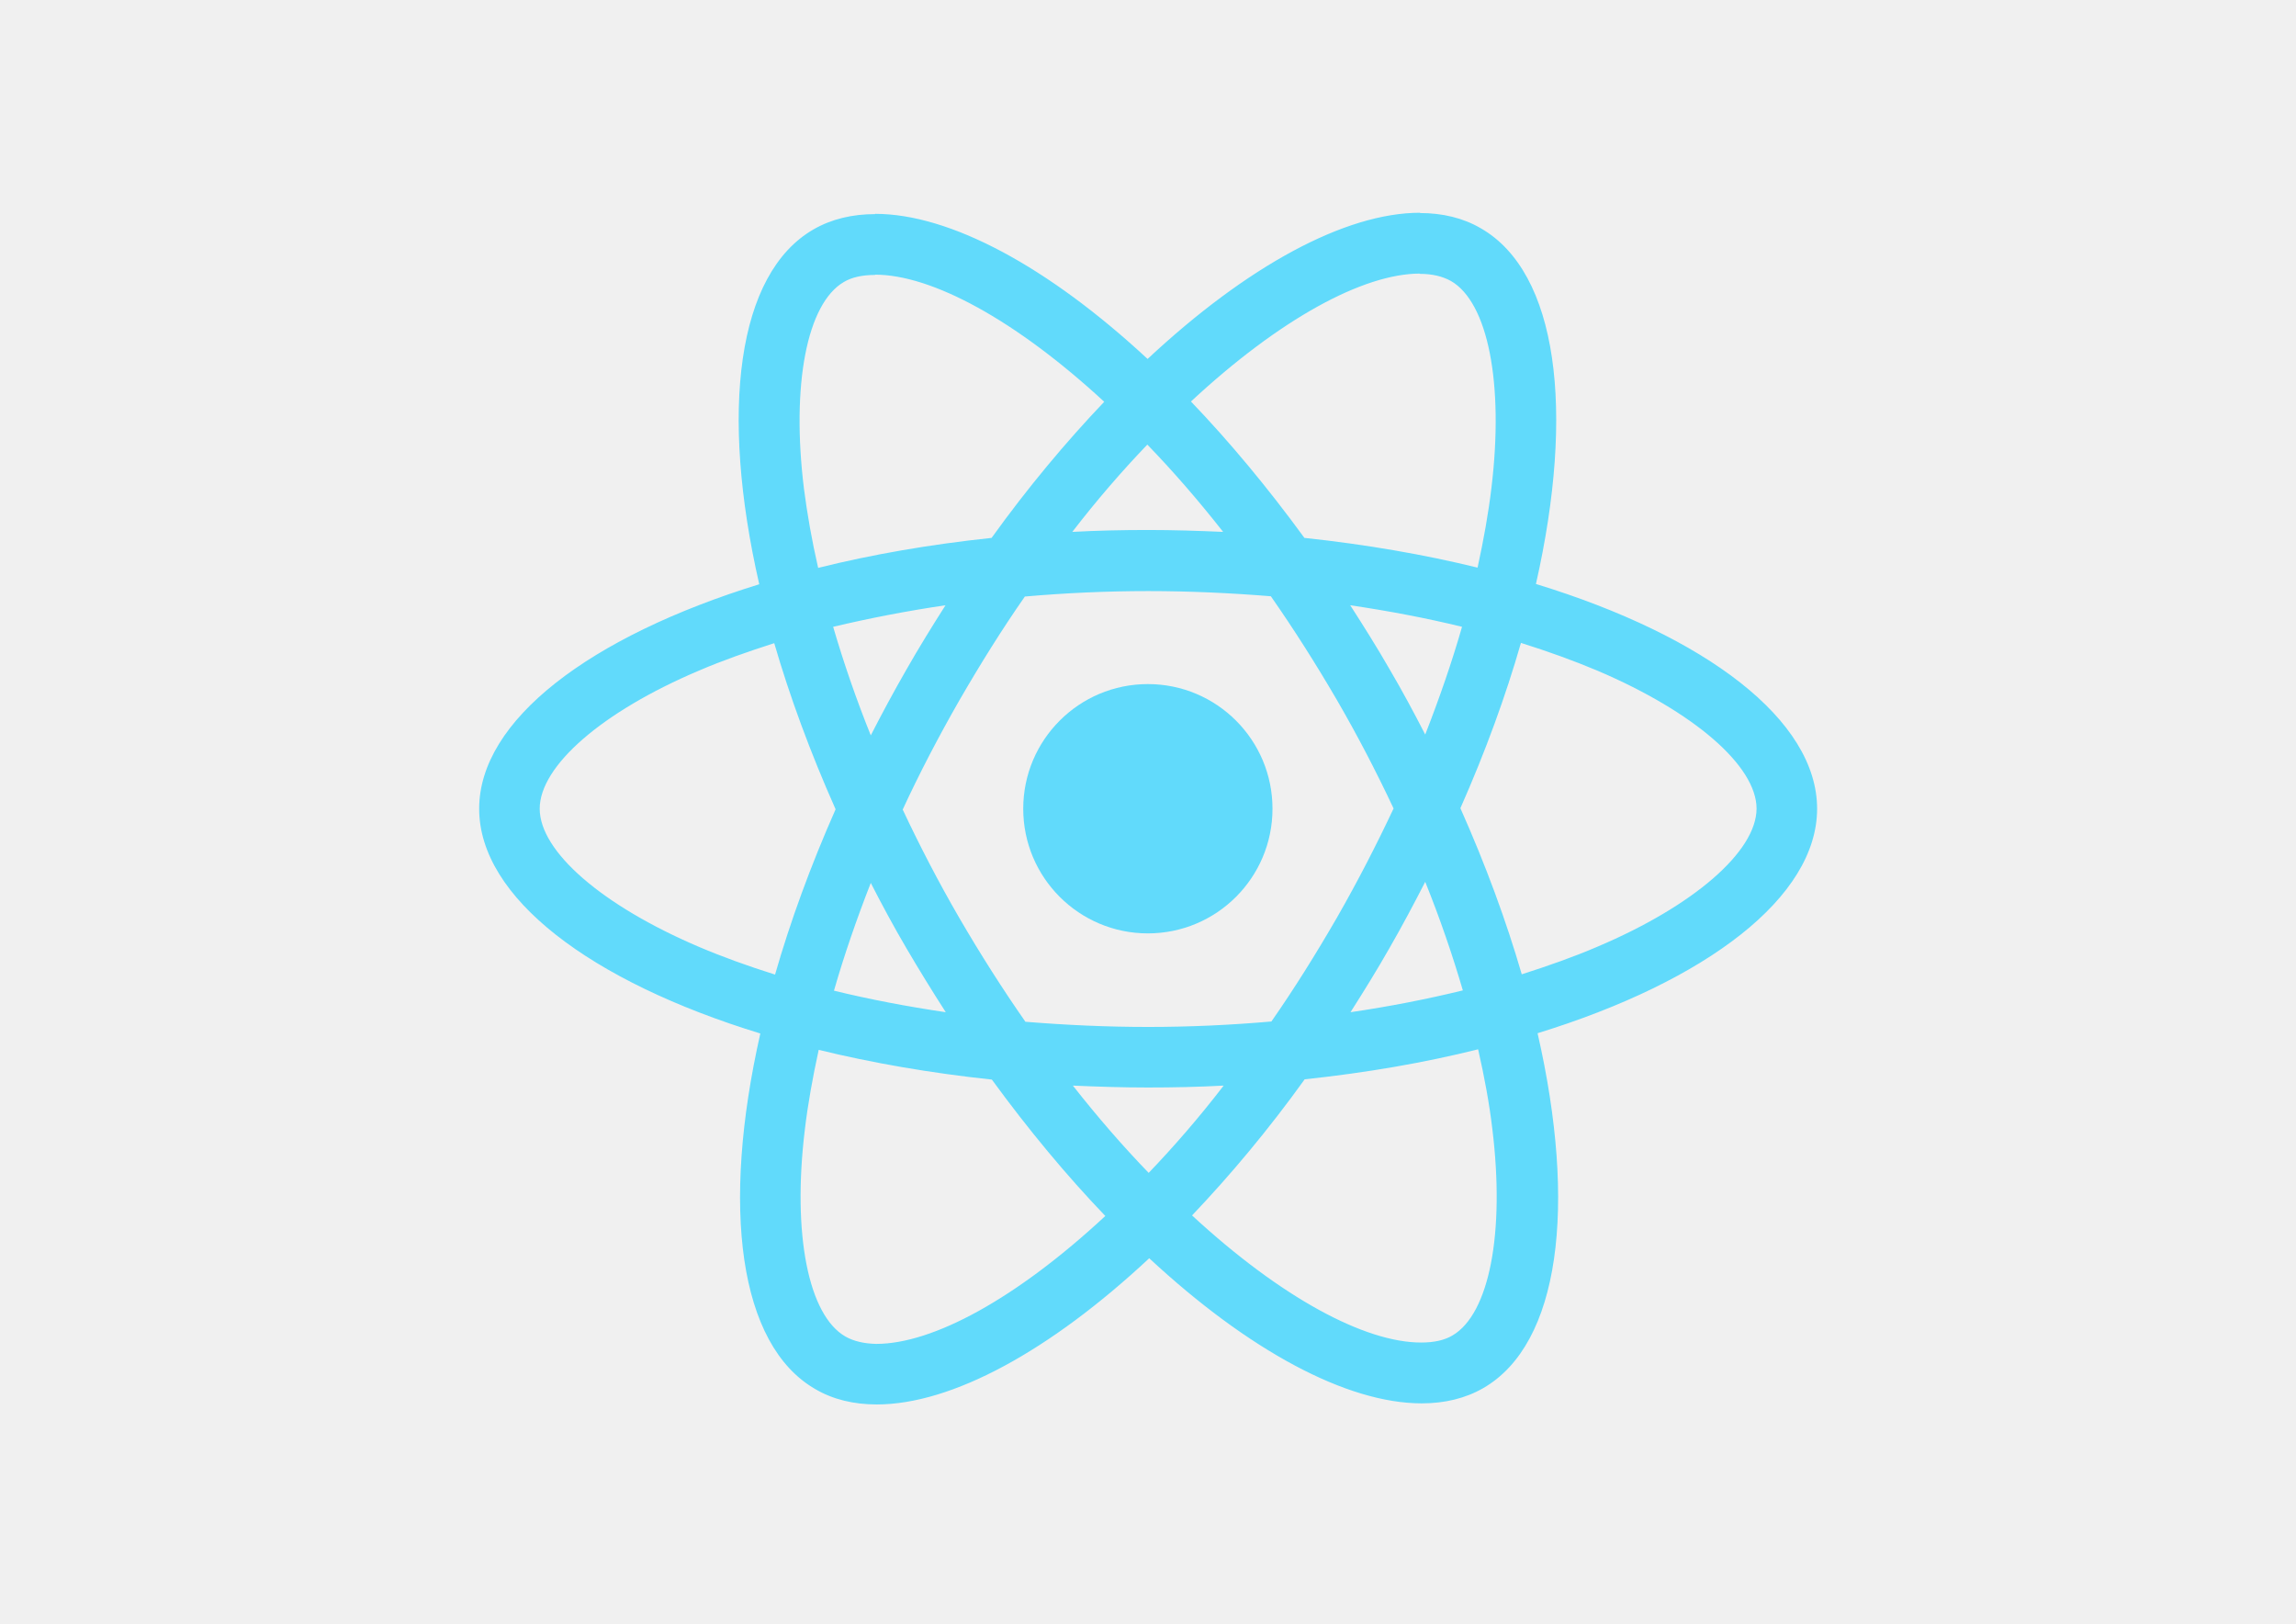
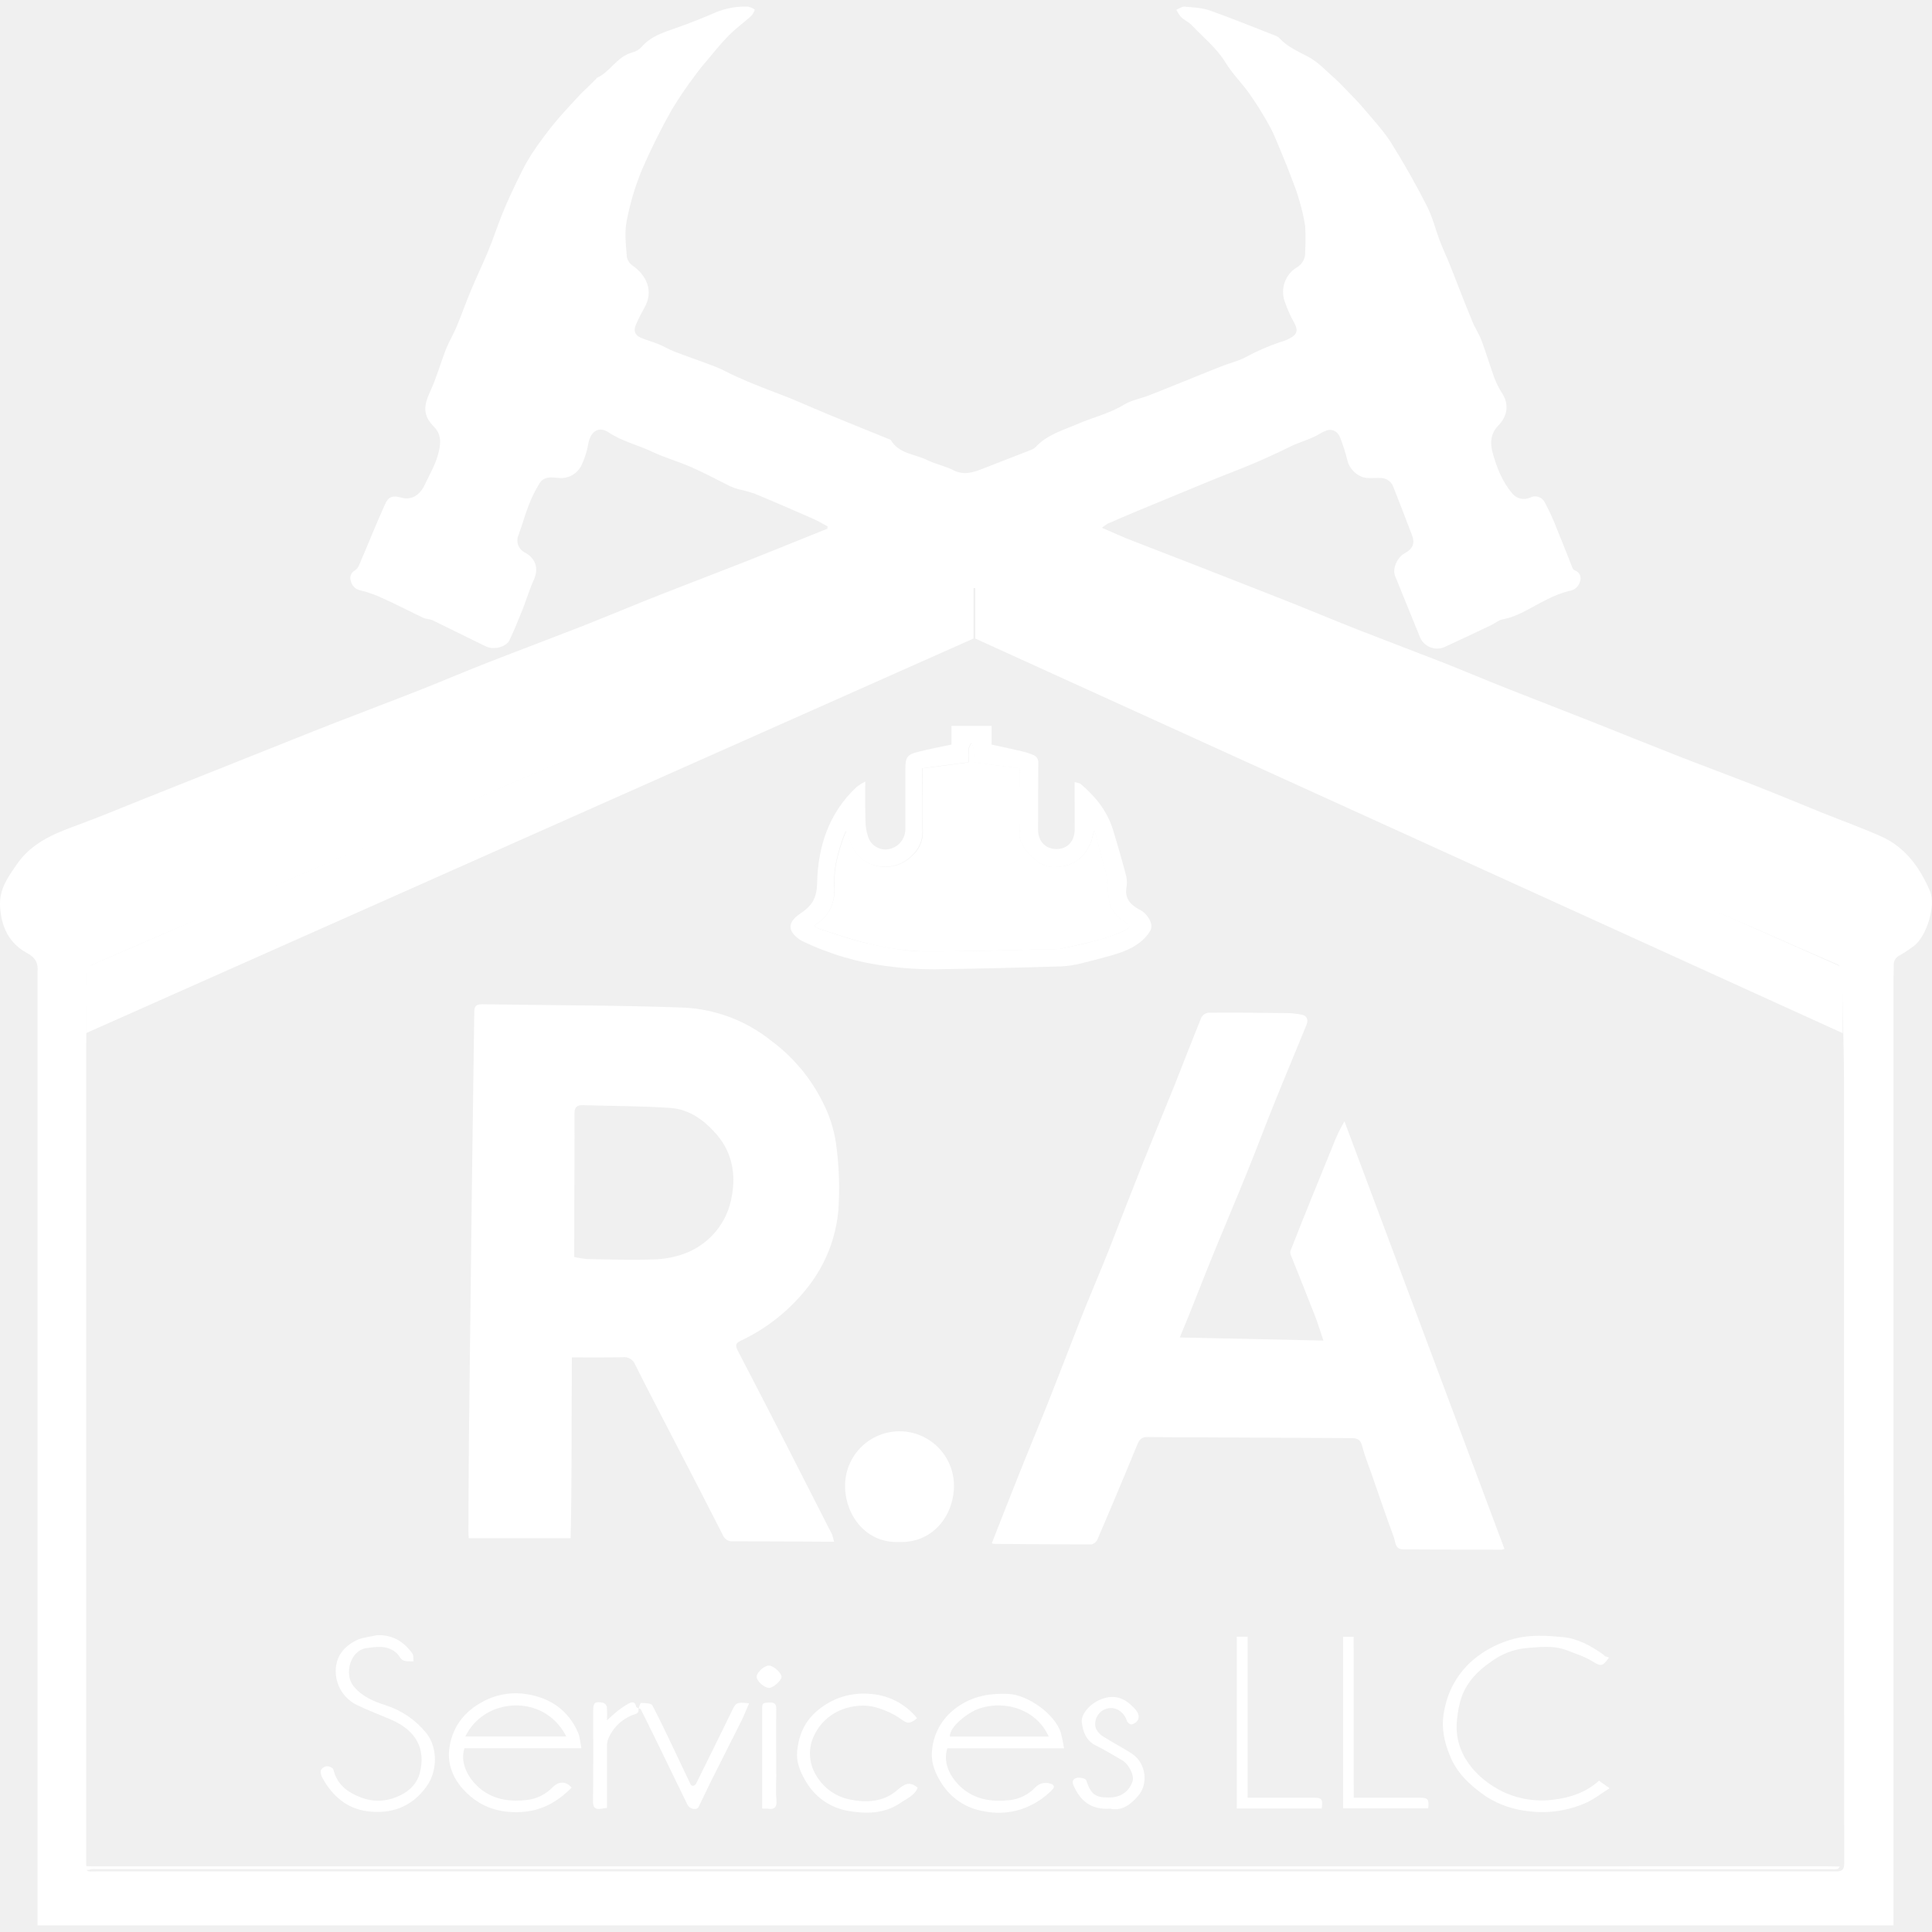
- <svg xmlns="http://www.w3.org/2000/svg" viewBox="0 0 841.9 595.3">
-   <g fill="#61DAFB">
-     <path d="M666.3 296.5c0-32.5-40.7-63.3-103.1-82.4 14.4-63.6 8-114.2-20.2-130.4-6.5-3.8-14.1-5.6-22.4-5.6v22.3c4.6 0 8.3.9 11.4 2.6 13.6 7.8 19.5 37.5 14.9 75.7-1.1 9.4-2.9 19.3-5.1 29.4-19.6-4.8-41-8.5-63.5-10.9-13.5-18.5-27.5-35.3-41.6-50 32.6-30.3 63.2-46.9 84-46.9V78c-27.5 0-63.5 19.6-99.9 53.6-36.4-33.8-72.4-53.2-99.9-53.2v22.3c20.7 0 51.4 16.5 84 46.6-14 14.7-28 31.4-41.3 49.9-22.6 2.4-44 6.1-63.6 11-2.3-10-4-19.7-5.2-29-4.7-38.2 1.1-67.9 14.6-75.8 3-1.8 6.9-2.6 11.5-2.6V78.5c-8.4 0-16 1.8-22.6 5.6-28.1 16.2-34.4 66.7-19.9 130.1-62.2 19.2-102.7 49.9-102.7 82.3 0 32.5 40.7 63.3 103.1 82.4-14.4 63.6-8 114.2 20.2 130.4 6.5 3.8 14.1 5.6 22.5 5.6 27.5 0 63.5-19.6 99.9-53.6 36.4 33.8 72.4 53.2 99.9 53.2 8.4 0 16-1.8 22.6-5.6 28.1-16.2 34.4-66.7 19.9-130.1 62-19.1 102.5-49.9 102.5-82.3zm-130.2-66.7c-3.7 12.9-8.3 26.2-13.5 39.5-4.1-8-8.4-16-13.1-24-4.6-8-9.5-15.8-14.4-23.4 14.2 2.1 27.9 4.7 41 7.9zm-45.8 106.5c-7.8 13.5-15.8 26.3-24.1 38.2-14.9 1.3-30 2-45.2 2-15.1 0-30.2-.7-45-1.9-8.3-11.9-16.4-24.6-24.2-38-7.6-13.1-14.5-26.4-20.8-39.8 6.2-13.4 13.2-26.8 20.7-39.9 7.8-13.5 15.8-26.3 24.1-38.2 14.9-1.3 30-2 45.2-2 15.1 0 30.2.7 45 1.9 8.3 11.9 16.4 24.6 24.2 38 7.6 13.1 14.5 26.4 20.8 39.8-6.3 13.4-13.2 26.8-20.7 39.9zm32.3-13c5.4 13.4 10 26.8 13.8 39.8-13.1 3.2-26.9 5.9-41.2 8 4.9-7.7 9.8-15.6 14.4-23.7 4.6-8 8.9-16.1 13-24.1zM421.2 430c-9.3-9.6-18.6-20.3-27.8-32 9 .4 18.2.7 27.5.7 9.4 0 18.7-.2 27.8-.7-9 11.7-18.3 22.4-27.5 32zm-74.4-58.9c-14.2-2.1-27.9-4.7-41-7.9 3.7-12.9 8.3-26.2 13.5-39.5 4.1 8 8.4 16 13.1 24 4.7 8 9.5 15.8 14.4 23.4zM420.7 163c9.3 9.6 18.6 20.3 27.8 32-9-.4-18.2-.7-27.5-.7-9.4 0-18.7.2-27.8.7 9-11.7 18.3-22.4 27.5-32zm-74 58.9c-4.9 7.7-9.8 15.6-14.4 23.7-4.6 8-8.9 16-13 24-5.4-13.4-10-26.8-13.8-39.8 13.1-3.1 26.9-5.8 41.2-7.9zm-90.5 125.2c-35.4-15.1-58.3-34.9-58.3-50.6 0-15.7 22.9-35.6 58.3-50.6 8.6-3.7 18-7 27.7-10.1 5.7 19.6 13.2 40 22.5 60.9-9.2 20.8-16.6 41.1-22.2 60.6-9.9-3.1-19.3-6.5-28-10.2zM310 490c-13.6-7.8-19.5-37.5-14.9-75.7 1.1-9.4 2.9-19.3 5.1-29.4 19.6 4.8 41 8.5 63.5 10.9 13.5 18.5 27.5 35.3 41.6 50-32.6 30.3-63.2 46.9-84 46.9-4.5-.1-8.3-1-11.3-2.7zm237.2-76.2c4.7 38.2-1.1 67.9-14.6 75.8-3 1.8-6.9 2.6-11.5 2.6-20.7 0-51.4-16.5-84-46.6 14-14.7 28-31.4 41.3-49.9 22.6-2.4 44-6.1 63.6-11 2.3 10.1 4.1 19.8 5.2 29.1zm38.5-66.7c-8.6 3.7-18 7-27.7 10.1-5.7-19.6-13.2-40-22.5-60.9 9.2-20.8 16.6-41.1 22.2-60.6 9.9 3.1 19.3 6.5 28.1 10.2 35.4 15.1 58.3 34.9 58.3 50.6-.1 15.7-23 35.6-58.4 50.6zM320.8 78.4z" />
-     <circle cx="420.9" cy="296.5" r="45.7" />
-     <path d="M520.5 78.1z" />
+ <svg xmlns="http://www.w3.org/2000/svg" id="SvgjsSvg1001" width="288" height="288" version="1.1">
+   <defs id="SvgjsDefs1002" />
+   <g id="SvgjsG1008" transform="matrix(1,0,0,1,0,0)">
+     <svg data-name="Layer 1" viewBox="0 0 657.73 653.24" width="288" height="288">
+       <path fill="#ffffff" d="M962.44 428.43V409.52l295.29 130.86v22.39zM961.82 428.43V409.52L659.69 540.38v22.39z" transform="translate(-630.41 -213.29)" class="color9a9898 svgShape" />
+       <path d="M912.19,390.27c-1.55-.81-3.05-1.74-4.67-2.49-6.73-2.93-13.39-5.86-20.18-8.66a47.39,47.39,0,0,0-5.36-1.49,14.08,14.08,0,0,1-2.74-.94c-4.49-2.18-8.91-4.61-13.46-6.6s-9.09-3.24-13.45-5.3c-4.86-2.3-10.16-3.49-14.7-6.54-3.31-2.18-6-.5-6.86,3.49a28.5,28.5,0,0,1-2.36,7.6,7.72,7.72,0,0,1-7.79,4.42c-2.43-.25-5.11-.62-6.6,1.93a44.49,44.49,0,0,0-3.62,7.36c-1.31,3.3-2.18,6.72-3.42,10a4.63,4.63,0,0,0,2.24,6.16c3.67,2.06,4.61,5.48,2.93,9.22-1.44,3.12-2.43,6.48-3.68,9.72-1.49,3.68-2.93,7.29-4.61,10.84-1.12,2.31-5.29,3.43-8,2.12-6-2.87-12-5.92-18.07-8.85-1-.5-2.24-.43-3.24-.87-4.61-2.18-9.09-4.55-13.7-6.6a39,39,0,0,0-7.66-2.74,4.08,4.08,0,0,1-3.31-3.12,2.93,2.93,0,0,1,1.44-3.74,4,4,0,0,0,1.37-1.8c2.92-6.79,5.67-13.71,8.72-20.5,1.24-2.86,2.68-3.24,5.61-2.43,3.36.94,6.29-.68,8.09-4.55,1.56-3.36,3.49-6.6,4.43-10.15.81-3.05,1.49-6.42-1.31-9.34-3.8-3.87-3.74-7-1.37-12.09,2.12-4.61,3.49-9.47,5.29-14.2,1.06-2.68,2.56-5.17,3.68-7.79,1.74-4.17,3.24-8.47,5-12.65s3.8-8.47,5.61-12.77,3.24-8.78,5-13.14,3.68-8.35,5.67-12.46a70.85,70.85,0,0,1,4.55-8.22c2.43-3.62,5-7.11,7.79-10.47s5.6-6.29,8.47-9.41c.62-.68,1.37-1.3,2.06-2,1.12-1.12,2.24-2.18,3.36-3.3.12-.13.19-.31.31-.38,4.55-2.05,6.79-7.22,11.9-8.59a6.62,6.62,0,0,0,3.3-1.93c3.18-3.74,7.66-5,12-6.54s8.35-3.12,12.4-4.86a25.78,25.78,0,0,1,11.84-2.31,6.66,6.66,0,0,1,2.3,1,6.08,6.08,0,0,1-1.25,2.18c-2.49,2.24-5.29,4.23-7.66,6.66-2.61,2.62-4.86,5.49-7.22,8.29a66.94,66.94,0,0,0-4.18,5.23,132.28,132.28,0,0,0-8,11.78A218,218,0,0,0,849,268.73a89.59,89.59,0,0,0-5.24,17.51c-.81,4-.25,8.28.07,12.39a4.81,4.81,0,0,0,2.18,3c4.23,3.06,7.22,8.29,3.67,14.4a57.33,57.33,0,0,0-2.8,5.6c-.81,1.81-.44,3.43,1.49,4.3s4.12,1.43,6.11,2.24,3.61,1.81,5.48,2.56c4.67,1.8,9.41,3.36,14,5.17,2.43.93,4.73,2.3,7.16,3.36,2.62,1.19,5.3,2.31,8,3.37,3.67,1.49,7.41,2.8,11,4.29,4.67,1.94,9.28,4,14,5.92,6.35,2.62,12.7,5.17,19,7.73a1,1,0,0,1,.62.37c2.8,4.67,8.16,4.67,12.33,6.73,2.87,1.43,6.11,2,9,3.49,3.49,1.74,6.61.74,9.78-.5,5.55-2.18,11.09-4.3,16.64-6.48a4.26,4.26,0,0,0,1.43-.87c3.93-4.3,9.41-5.8,14.52-8s10.71-3.48,15.57-6.47c2.55-1.56,5.73-2.12,8.53-3.18,3.06-1.19,6.11-2.43,9.22-3.68,5.17-2.05,10.34-4.23,15.52-6.23,2.74-1.12,5.73-1.74,8.34-3.17a73.21,73.21,0,0,1,13.33-5.61,17.11,17.11,0,0,0,1.56-.75c2.56-1.31,2.87-2.8,1.5-5.29a42.56,42.56,0,0,1-3.24-7.29,9.76,9.76,0,0,1,4.17-11.59,5.66,5.66,0,0,0,2.8-5.29,80.54,80.54,0,0,0,0-8.79,65.73,65.73,0,0,0-2.11-9.09c-.69-2.49-1.62-4.86-2.56-7.29-1.06-2.81-2.12-5.55-3.3-8.29-1.31-3.11-2.49-6.29-4.11-9.28a114.33,114.33,0,0,0-6.85-11c-2.56-3.67-5.86-6.85-8.16-10.65-3.06-5-7.54-8.53-11.47-12.71-1.06-1.12-2.55-1.74-3.67-2.8a11.47,11.47,0,0,1-1.62-2.49c.93-.38,1.87-1.12,2.74-1.06,3,.25,6,.37,8.85,1.37,7.53,2.68,15,5.73,22.36,8.6a2.91,2.91,0,0,1,1.18.81c2.68,2.92,6.23,4.42,9.66,6.23s6,4.67,8.85,7.16c1.49,1.31,2.86,2.74,4.23,4.17,1.87,1.94,3.8,3.87,5.55,5.92,3.24,3.86,6.79,7.6,9.53,11.84,4.42,7,8.47,14.2,12.27,21.62,2,3.86,3,8.16,4.55,12.21,1,2.67,2.3,5.29,3.36,8,2.56,6.42,5,12.89,7.66,19.31.88,2.18,2.31,4.24,3.12,6.48,1.37,3.61,2.43,7.29,3.74,10.9a27.55,27.55,0,0,0,3,6.6c3,4.3,1.8,8.48-1,11.34s-2.8,6.11-2.06,9c1.37,5.11,3.31,10.16,6.86,14.27a5.1,5.1,0,0,0,6,1.31,3.63,3.63,0,0,1,5,1.68,82,82,0,0,1,4.3,9.47c1.75,4.23,3.43,8.53,5.11,12.83a1.68,1.68,0,0,0,.81.81,2.86,2.86,0,0,1,1.74,3.8,4.29,4.29,0,0,1-3.73,3.18,36.2,36.2,0,0,0-7.79,3.05c-4.92,2.37-9.41,5.67-15,6.67-1.25.25-2.37,1.3-3.62,1.87-5.23,2.49-10.46,5-15.76,7.41a6.34,6.34,0,0,1-8.72-3.61c-2.8-6.86-5.54-13.71-8.35-20.56-.93-2.31.69-6.17,3.12-7.54,3.11-1.74,3.8-3.49,2.49-6.73-2-5.23-4-10.53-6.1-15.76a4.63,4.63,0,0,0-4.18-3.24c-1.43-.06-2.93.06-4.42,0-3.24,0-6.35-2.8-7.1-5.92a59.65,59.65,0,0,0-2.49-7.85c-1-2.49-3.12-3.24-5.55-2.05-1.24.62-2.37,1.37-3.61,1.93-1.93.87-4,1.56-6,2.37-1.81.74-3.49,1.68-5.24,2.49-3,1.37-6,2.8-9,4.05-5,2.12-10.15,4-15.2,6.1-8.16,3.37-16.32,6.73-24.42,10.09-3.42,1.44-6.79,2.87-10.21,4.37a15.83,15.83,0,0,0-1.87,1.37c3.8,1.62,7,3.11,10.4,4.42,7.1,2.8,14.27,5.48,21.37,8.28l29.59,11.59c8.53,3.37,16.94,6.92,25.48,10.28,9.72,3.8,19.5,7.48,29.21,11.28,7.6,3,15.2,6.23,22.8,9.22,9.41,3.73,18.88,7.35,28.29,11.08s18.93,7.6,28.47,11.34c8.9,3.49,17.87,6.79,26.78,10.28,7.79,3.05,15.51,6.29,23.24,9.41,6.54,2.61,13.21,5,19.69,7.91,8.22,3.67,13.14,10.59,16.57,18.56,2.12,4.92-1.12,15.39-5.42,18.69a49.23,49.23,0,0,1-4.8,3.18,3.55,3.55,0,0,0-2.12,3.49c.07,1.31-.06,2.61-.06,3.92V866.53H643.2V544.39c0-.81-.06-1.62,0-2.43.25-3-.62-4.86-3.61-6.48-6.11-3.3-8.79-8.9-9.16-15.94-.31-5.73,2.62-9.78,5.54-14,5-7.48,12.71-10.65,20.75-13.58,7.47-2.74,14.83-5.79,22.24-8.78,7.22-2.87,14.51-5.8,21.74-8.66,12.09-4.8,24.17-9.66,36.26-14.46s24.48-9.4,36.63-14.2c7.6-3,15.13-6.23,22.8-9.22,10.52-4.11,21.18-8.1,31.71-12.21,9.34-3.68,18.62-7.6,28-11.28s19.06-7.35,28.53-11.08c7.6-3,15.2-6.11,22.8-9.16l4.67-1.87C912,390.9,912.13,390.58,912.19,390.27Zm45,22c-9.53,4-19.06,8.1-28.53,12.15-7.29,3.12-14.58,6.23-21.8,9.34-13.89,6-27.79,11.9-41.62,17.95-8.59,3.73-17.19,7.53-25.79,11.21-9.53,4-19.06,8-28.59,12.08C799.19,480,787.6,485.21,776,490.26c-13.39,5.79-26.91,11.52-40.3,17.32-9,3.86-17.88,7.91-26.85,11.77-7.91,3.43-15.95,6.73-23.86,10.09-7.6,3.24-15.14,6.6-22.68,9.84a3.58,3.58,0,0,0-2.49,3.8c.13,7.85-.06,15.64-.06,23.49V844.35c0,4.42-.19,3.8,3.8,3.8H1255.7c1.8,0,2.55-.69,2.55-2.62q-.09-132.31-.06-264.57c0-12.9-.5-25.85-.69-38.75a2.84,2.84,0,0,0-1.93-3q-12.33-5.33-24.67-10.78-18.12-7.85-36.26-15.63c-10.09-4.36-20.24-8.6-30.33-12.9s-19.88-8.53-29.84-12.83c-11.78-5.11-23.61-10.15-35.39-15.26-8.1-3.49-16.13-7.1-24.23-10.59-10.65-4.61-21.43-9.1-32.08-13.71-6-2.55-12-5.29-18-7.85-12.77-5.48-23.94-12.52-36.77-18-5.88-3.81-14.39-6.85-20.87-9.41A12.59,12.59,0,0,0,957.17,412.26Z" transform="translate(-630.41 -213.29)" fill="#ffffff" class="color000 svgShape" />
+       <path d="M914.37 735.89h-3.73c-10.22-.06-20.37-.12-30.59-.12a3.4 3.4 0 01-3.55-2.12q-7.57-14.86-15.26-29.66c-4.86-9.46-9.85-18.87-14.58-28.34a4 4 0 00-4.24-2.55c-5.67.12-11.33.06-17.32.06-.18 20.62.07 41.05-.43 61.55H790c-.06-.94-.12-1.75-.12-2.5.06-10.83.06-21.67.18-32.51q.48-42.44 1-84.79c.25-19.81.56-39.56.81-59.37 0-2 .69-2.61 2.68-2.61 22.74.37 45.48.31 68.15 1.12A51.56 51.56 0 01893 565.39a58.2 58.2 0 0117.56 21A44.93 44.93 0 01915 600.15a110.51 110.51 0 01.81 23.05 49.29 49.29 0 01-10 25.54 63.06 63.06 0 01-23.11 18.69c-1.5.74-2.25 1.31-1.13 3.42 10.84 20.81 21.5 41.74 32.15 62.67C913.88 734.15 914.06 734.83 914.37 735.89zM825.91 639a39.49 39.49 0 004.43.68c7.35.13 14.64.38 22 .13a33.1 33.1 0 0010.78-1.87 25.11 25.11 0 0016.44-19.75c1.37-7.35.13-14.58-4.92-20.62-4.24-5-9.41-8.91-16.07-9.34-9.91-.69-19.81-.63-29.72-.94-2.05-.06-2.86.69-2.86 2.81.06 10.9-.07 21.8-.07 32.76zM1032.05 666.37c16.45.37 32.33.68 48.9 1.06-1.12-3.24-1.86-5.92-2.92-8.54-2.68-6.91-5.49-13.83-8.23-20.74a2 2 0 010-1.44q3.38-8.6 6.86-17.19c2.49-6.17 5-12.33 7.53-18.5a54.56 54.56 0 013.93-8.22q27.2 72.69 54.45 145.52a3.06 3.06 0 01-.94.31c-11.15 0-22.36-.06-33.51-.12-2.87 0-2.62-2.62-3.18-4.11-2.68-7.17-5.11-14.52-7.66-21.75-1.13-3.17-2.37-6.29-3.18-9.47-.5-2-1.62-2.49-3.43-2.55q-25.32-.09-50.64-.25c-6.3 0-12.59 0-18.82-.12-2-.07-2.86.74-3.55 2.43-2.37 5.85-4.86 11.65-7.29 17.5-2.12 5-4.23 10.09-6.41 15.08a3 3 0 01-1.93 1.55q-16.63 0-33.27-.18a1.94 1.94 0 01-.69-.25c3.24-8.22 6.42-16.39 9.66-24.48 3.43-8.6 7-17.07 10.4-25.67s6.73-17.38 10.16-26.1c3.05-7.73 6.35-15.33 9.4-23 4-10.28 8-20.56 12.09-30.84 3.43-8.59 7-17.13 10.47-25.73 3-7.66 6-15.32 9.09-23a3.23 3.23 0 012.37-1.75c9.16-.06 18.25 0 27.41.13a28.42 28.42 0 014.55.56c1.55.25 2.24 1.68 1.55 3.36-3.73 9.16-7.6 18.32-11.27 27.47-3.12 7.73-6 15.52-9.16 23.24-3.36 8.35-6.91 16.63-10.34 25-3.12 7.6-6.11 15.26-9.16 22.93C1034.29 661 1033.24 663.5 1032.05 666.37zM996.24 477.3c1 .31 1.68.31 2.12.68 4.86 4.12 8.78 8.91 10.78 15 1.68 5.42 3.24 10.84 4.67 16.32a10.16 10.16 0 01.06 4.11c-.5 3.49 1.31 5.55 4.11 7.1a8.07 8.07 0 014.11 4.36c.75 1.93 0 3.12-.93 4.3-3 3.86-7.35 5.67-11.9 7-3.36.93-6.73 1.87-10.15 2.68a35.08 35.08 0 01-7.17 1.18c-14.45.44-29 .81-43.42 1A112.78 112.78 0 01932.76 540a93.45 93.45 0 01-29.4-8.66 5.08 5.08 0 01-.81-.5c-4.43-3.18-3.8-6.1.62-9 3.86-2.56 5.3-5.36 5.42-10 .25-12.52 3.92-23.92 13.39-32.83a22.09 22.09 0 013-1.93c0 4.92-.06 9.1.07 13.33a17.91 17.91 0 00.87 5.42 6.19 6.19 0 007.35 4.24 6.94 6.94 0 005.36-6.67V473.06c0-4.36.56-5.17 4.79-6.16 3.49-.88 7-1.56 10.91-2.37v-6.36H968v6.36c3.61.81 7 1.49 10.34 2.3a22 22 0 013.86 1.25 2.65 2.65 0 011.68 2.8c-.06 7.6-.06 15.14-.06 22.74 0 3.86 2.62 6.54 6.36 6.48s6-2.68 6.1-6.54zm-88.71 48.84a8.06 8.06 0 001.87 1.18c5.48 1.69 10.9 3.74 16.51 4.92 6 1.31 12.27 2.62 18.38 2.68 15.51.13 31.08-.5 46.59-.81a8.15 8.15 0 001.19-.18c3.92-.88 7.85-1.62 11.71-2.74A61.09 61.09 0 001013 528c2.49-1.19 2.37-1.75 0-3.31-2.68-1.74-4.61-4-5.11-7.28-.37-2.87-.56-5.8-.93-8.66a24.72 24.72 0 00-.94-3.49c-1-3.8-2-7.66-3-11.46-.75 1.49-.75 3-1.31 4.23-2.55 5.61-6.67 8.35-13.14 8.22-4.55-.12-11.4-6.6-11.09-11.27.43-6.42.12-12.83.12-19.31 0-.87-.06-1.75-.12-3.05-5.24-.69-10.28-1.31-15.58-2 0-1.68.07-3.24-.06-4.8A6.07 6.07 0 00961 464a6.29 6.29 0 00-.87 1.87c-.12 1.56-.06 3.18-.06 4.67-5.55.69-10.59 1.37-15.7 2.06 0 7.29-.25 14 .06 20.68.25 4.61-1.74 7.72-5 10.28-5.8 4.42-15 3.11-18.63-3.68a60.67 60.67 0 01-2.43-5.92c-.25.63-.62 1.31-.87 2.06-1.87 5.17-3.3 10.59-3.12 16C914.82 518.17 913.14 522.78 907.53 526.14zM936.43 736c-11 .44-18.07-8.78-18.32-18.56a18.54 18.54 0 1137.07-.44C955.05 727.42 947.64 736.45 936.43 736z" transform="translate(-630.41 -213.29)" fill="#ffffff" class="color000 svgShape" />
+       <path fill="#ffffff" d="M907.53,526.14c5.61-3.36,7.29-8,7-14.08-.25-5.42,1.25-10.84,3.12-16,.25-.75.62-1.43.87-2.06a60.67,60.67,0,0,0,2.43,5.92c3.67,6.79,12.83,8.1,18.62,3.68,3.31-2.56,5.3-5.67,5-10.28-.37-6.67-.06-13.33-.06-20.68,5.11-.69,10.21-1.31,15.7-2.06,0-1.49-.07-3.11.06-4.67a6.29,6.29,0,0,1,.87-1.87,6.89,6.89,0,0,1,.75,1.74c.12,1.56.06,3.06.06,4.8,5.3.69,10.34,1.31,15.57,2,.07,1.24.13,2.18.13,3.05,0,6.41.31,12.89-.13,19.31-.31,4.67,6.55,11.15,11.09,11.27,6.48.13,10.59-2.61,13.15-8.22.56-1.24.56-2.74,1.31-4.23,1,3.8,2,7.66,3.05,11.46a23.39,23.39,0,0,1,.93,3.49c.38,2.86.56,5.79.94,8.66.43,3.24,2.36,5.54,5.11,7.28,2.36,1.5,2.49,2.12,0,3.31a61.09,61.09,0,0,1-9.22,3.24c-3.87,1-7.85,1.8-11.72,2.74a8,8,0,0,1-1.18.18c-15.51.31-31.09.94-46.6.81a87,87,0,0,1-18.37-2.68c-5.61-1.24-11-3.23-16.51-4.92A6.8,6.8,0,0,1,907.53,526.14Z" transform="translate(-630.41 -213.29)" class="color31a2c8 svgShape" />
+       <path fill="#ffffff" d="M659.06,846.36c1.12,0,2.31.06,3.43.06h590.38c1.31,0,2.61.06,3.92.06-.31.31-.5.81-.87.87a12,12,0,0,1-2.18.06q-295.85,0-591.75-.06C661.06,847.35,659.44,848.47,659.06,846.36Z" transform="translate(-630.41 -213.29)" class="color9d9c9c svgShape" />
+       <path fill="#ffffff" d="M992.66 806.24H952.91c-1.74 5.6 1.62 10.71 5.36 13.83 4.74 3.86 10.28 4.42 16 3.8a14.09 14.09 0 008.47-4.18 4.87 4.87 0 015-1.49c1.19.25 2.12.93.81 2.24a26.9 26.9 0 01-10.65 6.6 25.24 25.24 0 01-12.89.56 20.8 20.8 0 01-13.65-8.84c-2.55-3.74-4.17-7.73-3.61-12.15a19.83 19.83 0 017-13.21c5.67-4.73 12-6 19.06-5.67 6.73.38 15.82 7 17.75 13.21A53.12 53.12 0 01992.66 806.24zm-5.23-4c-3.93-8.85-14.21-12.58-23.55-9.59-3.93 1.3-10.34 6.35-10.09 9.59zM825 819.63c-5.11 5.17-10.9 8.29-18.57 8.35-7.1.06-12.89-2.18-17.69-7.1-4.05-4.12-6.23-9.29-5.29-15.08 1.18-7.6 5.73-12.83 12.7-16.13a23.35 23.35 0 0113.9-1.81c7.78 1.31 13.89 5.48 17.13 13 .68 1.55.75 3.36 1.18 5.35H788.51c-1.74 5.74 2 11.09 5.67 14 4.8 3.74 10.22 4.24 15.76 3.61a14.63 14.63 0 008.66-4.36C820.72 817.33 823.21 817.45 825 819.63zm-36.13-17.44h34.32c-4.73-9.28-14.7-12.46-23.61-9.47A18.69 18.69 0 00788.83 802.19z" transform="translate(-630.41 -213.29)" class="color37a7cf svgShape" />
+       <path fill="#ffffff" d="M1178.18,775.34c-2,2.68-2.43,3.36-5.61,1.31-2.56-1.62-5.61-2.56-8.47-3.68-4.74-1.93-9.78-1.18-14.58-.81a23.77,23.77,0,0,0-11.34,4.49c-4.55,3.05-8.22,6.85-10.15,12a33.63,33.63,0,0,0-1.56,7.6C1125,808,1133.2,816.7,1142,821a31,31,0,0,0,17.63,2.68c5.49-.69,10.84-2.49,15.14-6.42,1.06.75,2.06,1.5,3.61,2.56-2.74,1.74-5.1,3.61-7.78,4.86a36.75,36.75,0,0,1-19.63,3,33.43,33.43,0,0,1-14.39-4.86c-5-3.43-9.59-7.42-12.14-13.08-2.43-5.49-3.62-11-2.18-17.2a29.31,29.31,0,0,1,9.71-16.44,35.37,35.37,0,0,1,14-7.17c5.48-1.43,11-1.06,16.38-.56,5,.44,9.66,2.93,13.83,5.92.25.19.44.43.69.62C1177.37,775.09,1177.68,775.15,1178.18,775.34Z" transform="translate(-630.41 -213.29)" class="color38a8cf svgShape" />
+       <path fill="#ffffff" d="M758.67 767.74c5.3-.25 9.16 2.12 12.09 6.17.5.68.31 1.8.44 2.74-1.19-.07-2.5.12-3.56-.38-.87-.37-1.37-1.62-2.11-2.36-3.12-2.93-7-2.25-10.53-1.75-5.3.81-7.6 8.85-4.17 13 2.86 3.49 6.79 5.11 10.83 6.41a29.11 29.11 0 0113.77 9.35c4.05 4.92 4 13.08.19 18.31-5.11 7.11-12.21 9.54-20.37 8.41-6.67-.93-11.59-5.1-14.89-11a4.51 4.51 0 01-.75-2.87 2.58 2.58 0 012-1.43c.81-.06 2.18.56 2.3 1.12 1.25 5.23 4.92 7.85 9.59 9.59a16 16 0 0011.9-.24c3.74-1.44 6.85-4.12 7.91-8.1 2.18-8.35-1.3-14.52-9.65-18.19-3.93-1.69-7.91-3.18-11.78-5.05a12.77 12.77 0 01-6.79-14.58c1-3.67 3.87-6.23 7.29-7.72C754.44 768.42 756.62 768.24 758.67 767.74zM942.63 796c-2.67 2.12-3.36 1.87-5.91 0a27 27 0 00-7-3.36 16.85 16.85 0 00-5.55-.94c-8 .06-14.82 4.55-17.38 12.09a14.24 14.24 0 001.68 12 17.11 17.11 0 0011.4 7.91c5.49 1.12 11.34.81 15.95-3.18 2.31-2 4.11-3.3 7-.87-1 2.62-3.68 3.68-5.86 5.17-5.54 3.8-12 3.8-18 2.68a20.49 20.49 0 01-13.58-9c-2.37-3.67-4.05-7.41-3.55-11.65.62-5.36 2.61-10 7.1-13.64A24.09 24.09 0 01926 787.67 22.5 22.5 0 01942.63 796zM1051.47 768.24h3.67v54.82h22.37c2.92 0 3.3.43 2.86 3.67h-28.9zM1091.27 823.06h22.37c2.92 0 3.3.43 3 3.61h-29V768.3h3.61z" transform="translate(-630.41 -213.29)" class="color37a7cf svgShape" />
+       <path fill="#ffffff" d="M1008.36 826.79c-6.61.44-10.28-2.74-12.59-8.16-.62-1.55.5-2.24 1.5-2.36s2.74.24 2.93.87c1.62 4.67 2.92 5.85 7.6 5.85 4.05.07 7-2 8.16-5.48.68-2-1.19-5.85-3.55-7.22-2.93-1.69-5.86-3.49-8.91-5-3.37-1.62-4.43-4.8-4.8-7.85-.37-3.24 3.43-6.73 6.6-7.91 5-1.93 8.54-.06 11.65 3.49 1.87 2.12 1.31 4.36-1.3 5.11-.38.12-1.38-.63-1.56-1.12-.87-2.87-3.49-4.86-6.17-4.43a5.43 5.43 0 00-4.55 6.54 6.09 6.09 0 002.56 3.06c3.24 2.11 6.79 3.86 10 6 4.61 3.18 5.61 10.22 1.81 14.39C1015.15 825.61 1012.09 827.67 1008.36 826.79zM847.82 792.66c.25-.63.56-1.87.81-1.87 1.31.06 3.43.06 3.86.81 3.18 6 6 12.27 9 18.44 1.31 2.8 2.62 5.6 4 8.41a1 1 0 00.87.56 1.63 1.63 0 001-.69c3.93-8 7.91-15.88 11.77-23.92 1.87-3.86 1.75-3.92 6.3-3.49-1 2.31-1.81 4.42-2.87 6.48-3.43 6.85-6.91 13.71-10.34 20.56-1.37 2.74-2.62 5.54-4 8.28-.62 1.19-3 .75-3.74-.74-3.05-6.17-6-12.34-9-18.51-2.31-4.67-4.55-9.34-6.91-14 0-.19-.44-.25-.69-.31z" transform="translate(-630.41 -213.29)" class="color38a8cf svgShape" />
+       <path fill="#ffffff" d="M847.76 792.59c.06 1 .18 1.62-1.25 2.06a14.69 14.69 0 00-9.09 8.53 7.11 7.11 0 00-.38 2.56v20.81a12.19 12.19 0 00-1.74.24c-2.49.44-3.12-.56-3-3 .12-10.09.06-20.18.06-30.27 0-2.81.5-3.31 3.3-2.81A2 2 0 01837 792.1a35.86 35.86 0 01.06 4.61 48.33 48.33 0 013.68-3.24 29.35 29.35 0 013.74-2.5c1.12-.62 2.18-.62 2.49 1.06 0 .25.56.44.81.56zM889.87 826.73V792.34c0-2 1.31-1.55 2.49-1.68 1.62-.12 2.37.44 2.31 2.18-.07 7.67 0 15.27 0 22.93 0 2.68-.19 5.36.06 8s-.75 3.43-3.12 3C891.12 826.79 890.68 826.79 889.87 826.73z" transform="translate(-630.41 -213.29)" class="color42acd2 svgShape" />
+       <path fill="#ffffff" d="M892.24,778.08c1.49,0,4.36,2.62,4.23,3.92s-2.92,3.68-4.23,3.68c-1.69,0-4.24-2.37-4.24-3.8S890.62,778,892.24,778.08Z" transform="translate(-630.41 -213.29)" class="color38a8cf svgShape" />
+     </svg>
  </g>
</svg>
